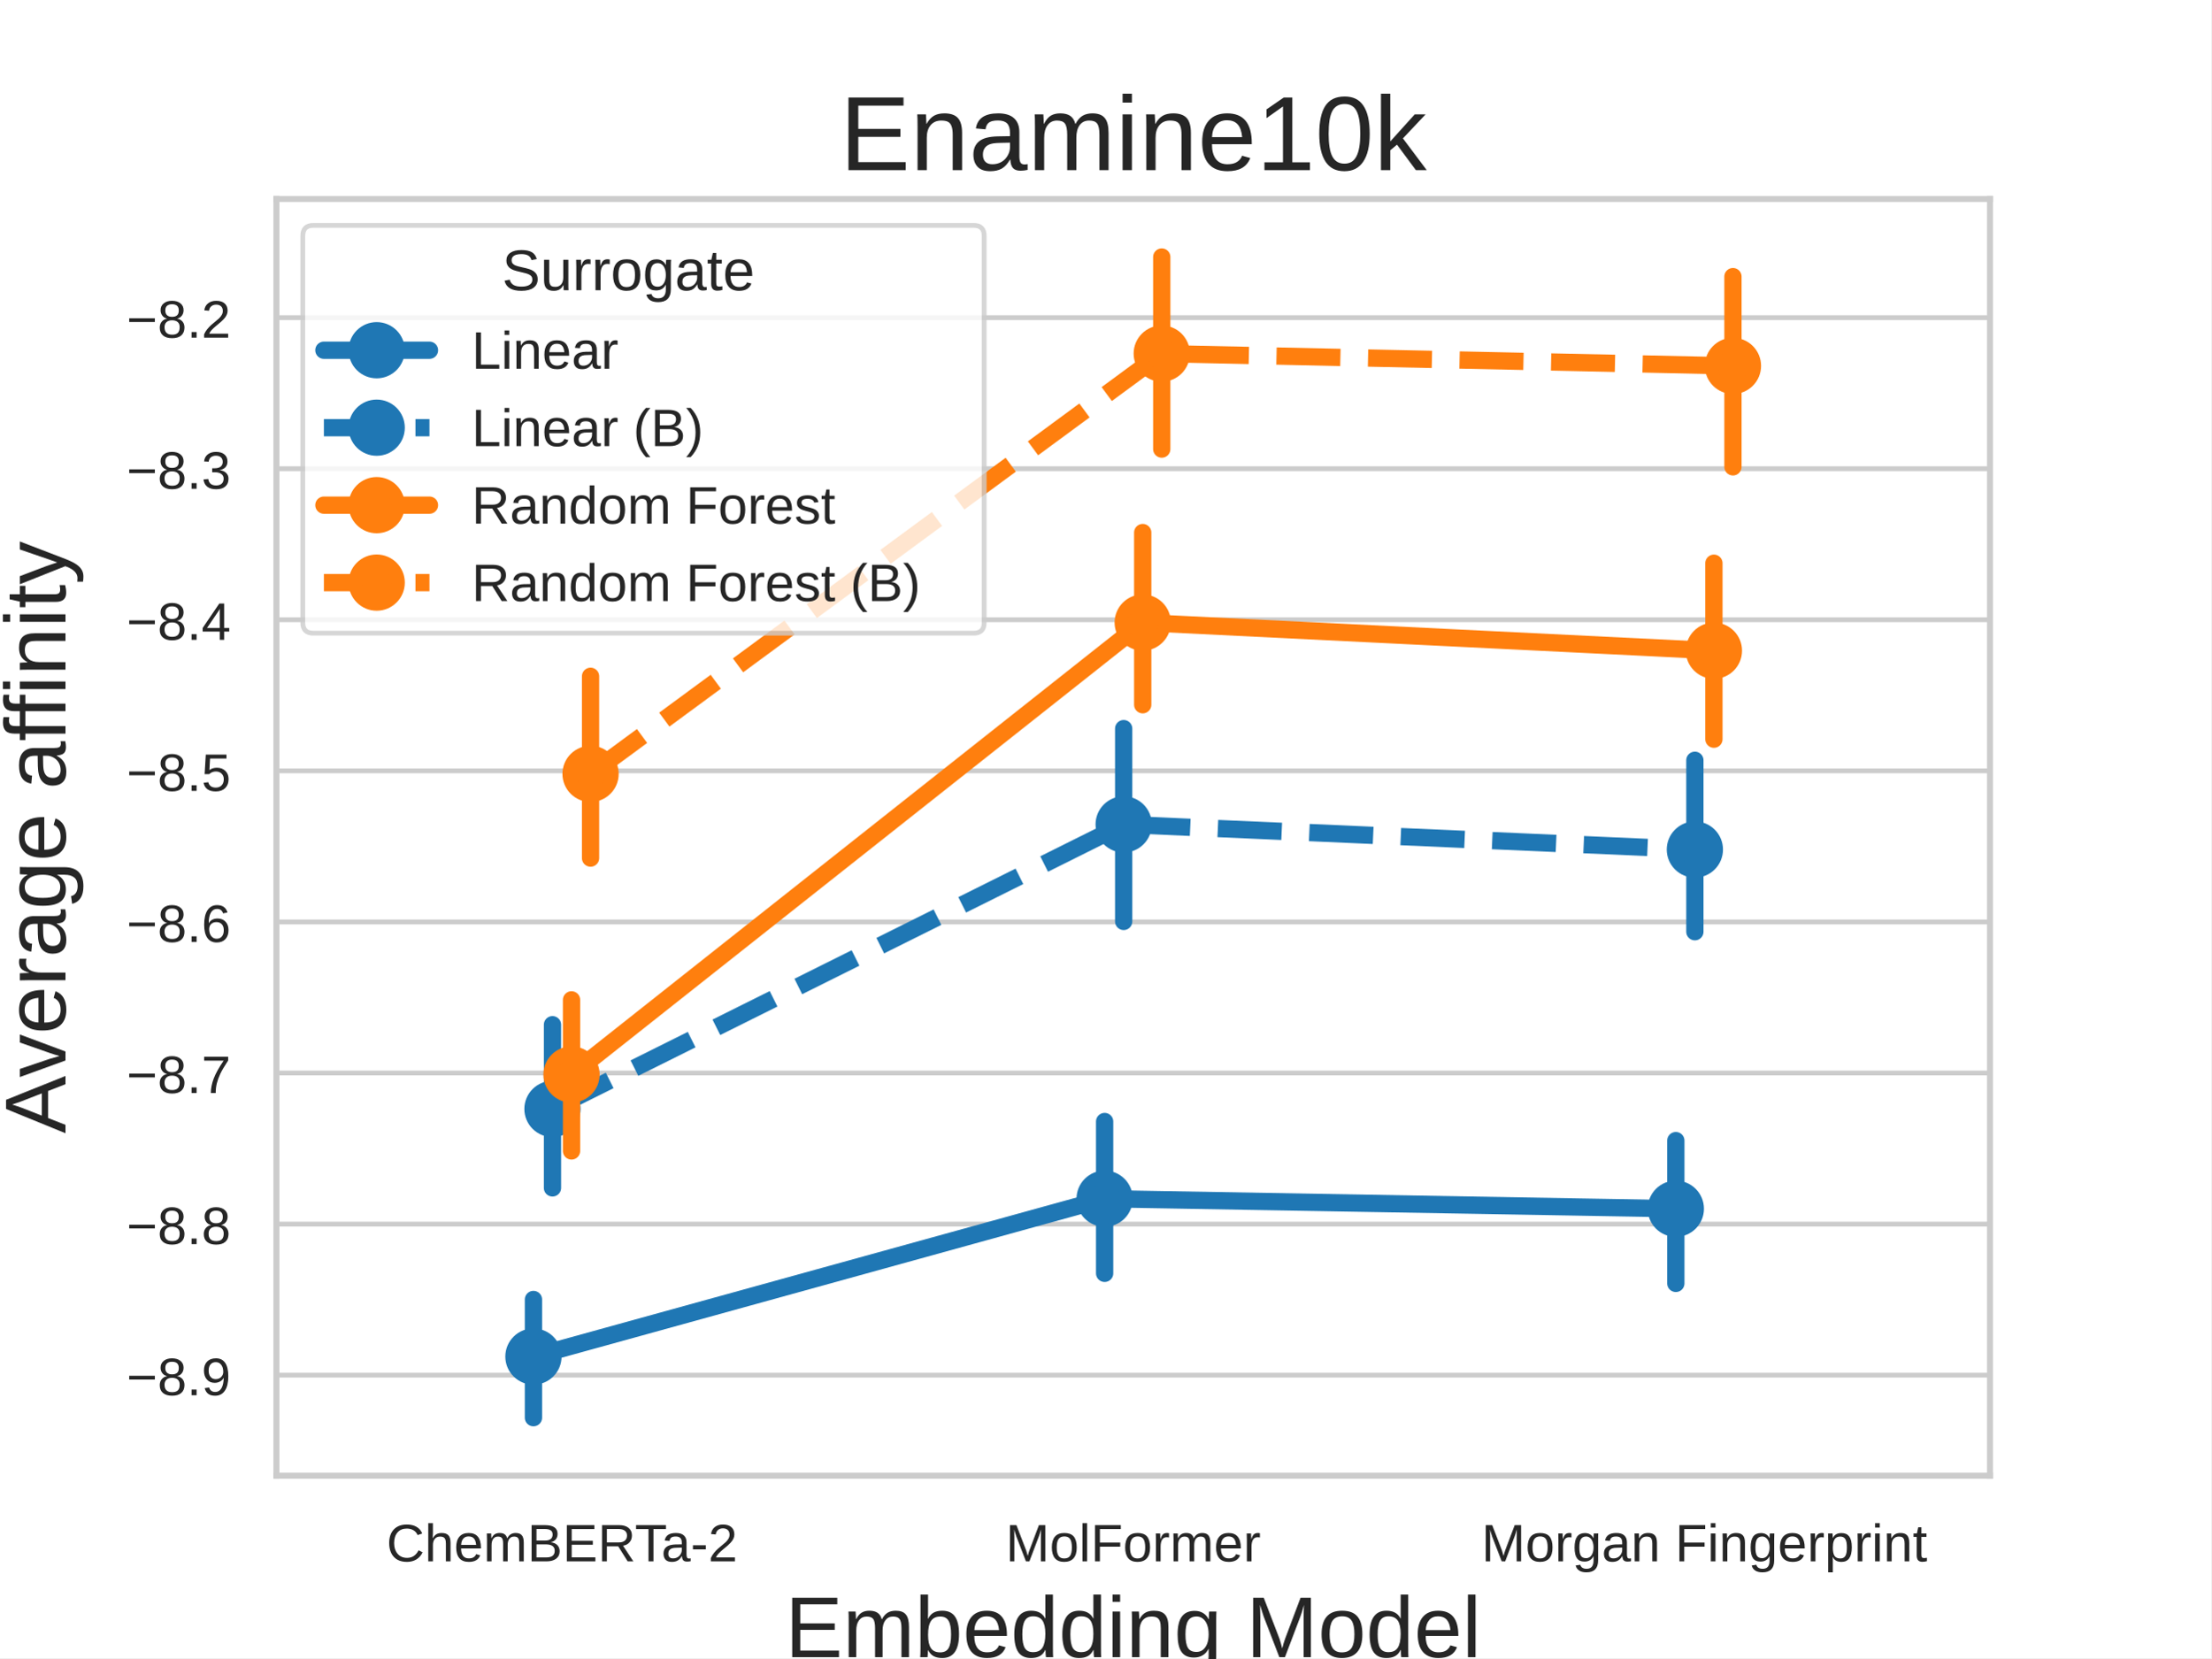
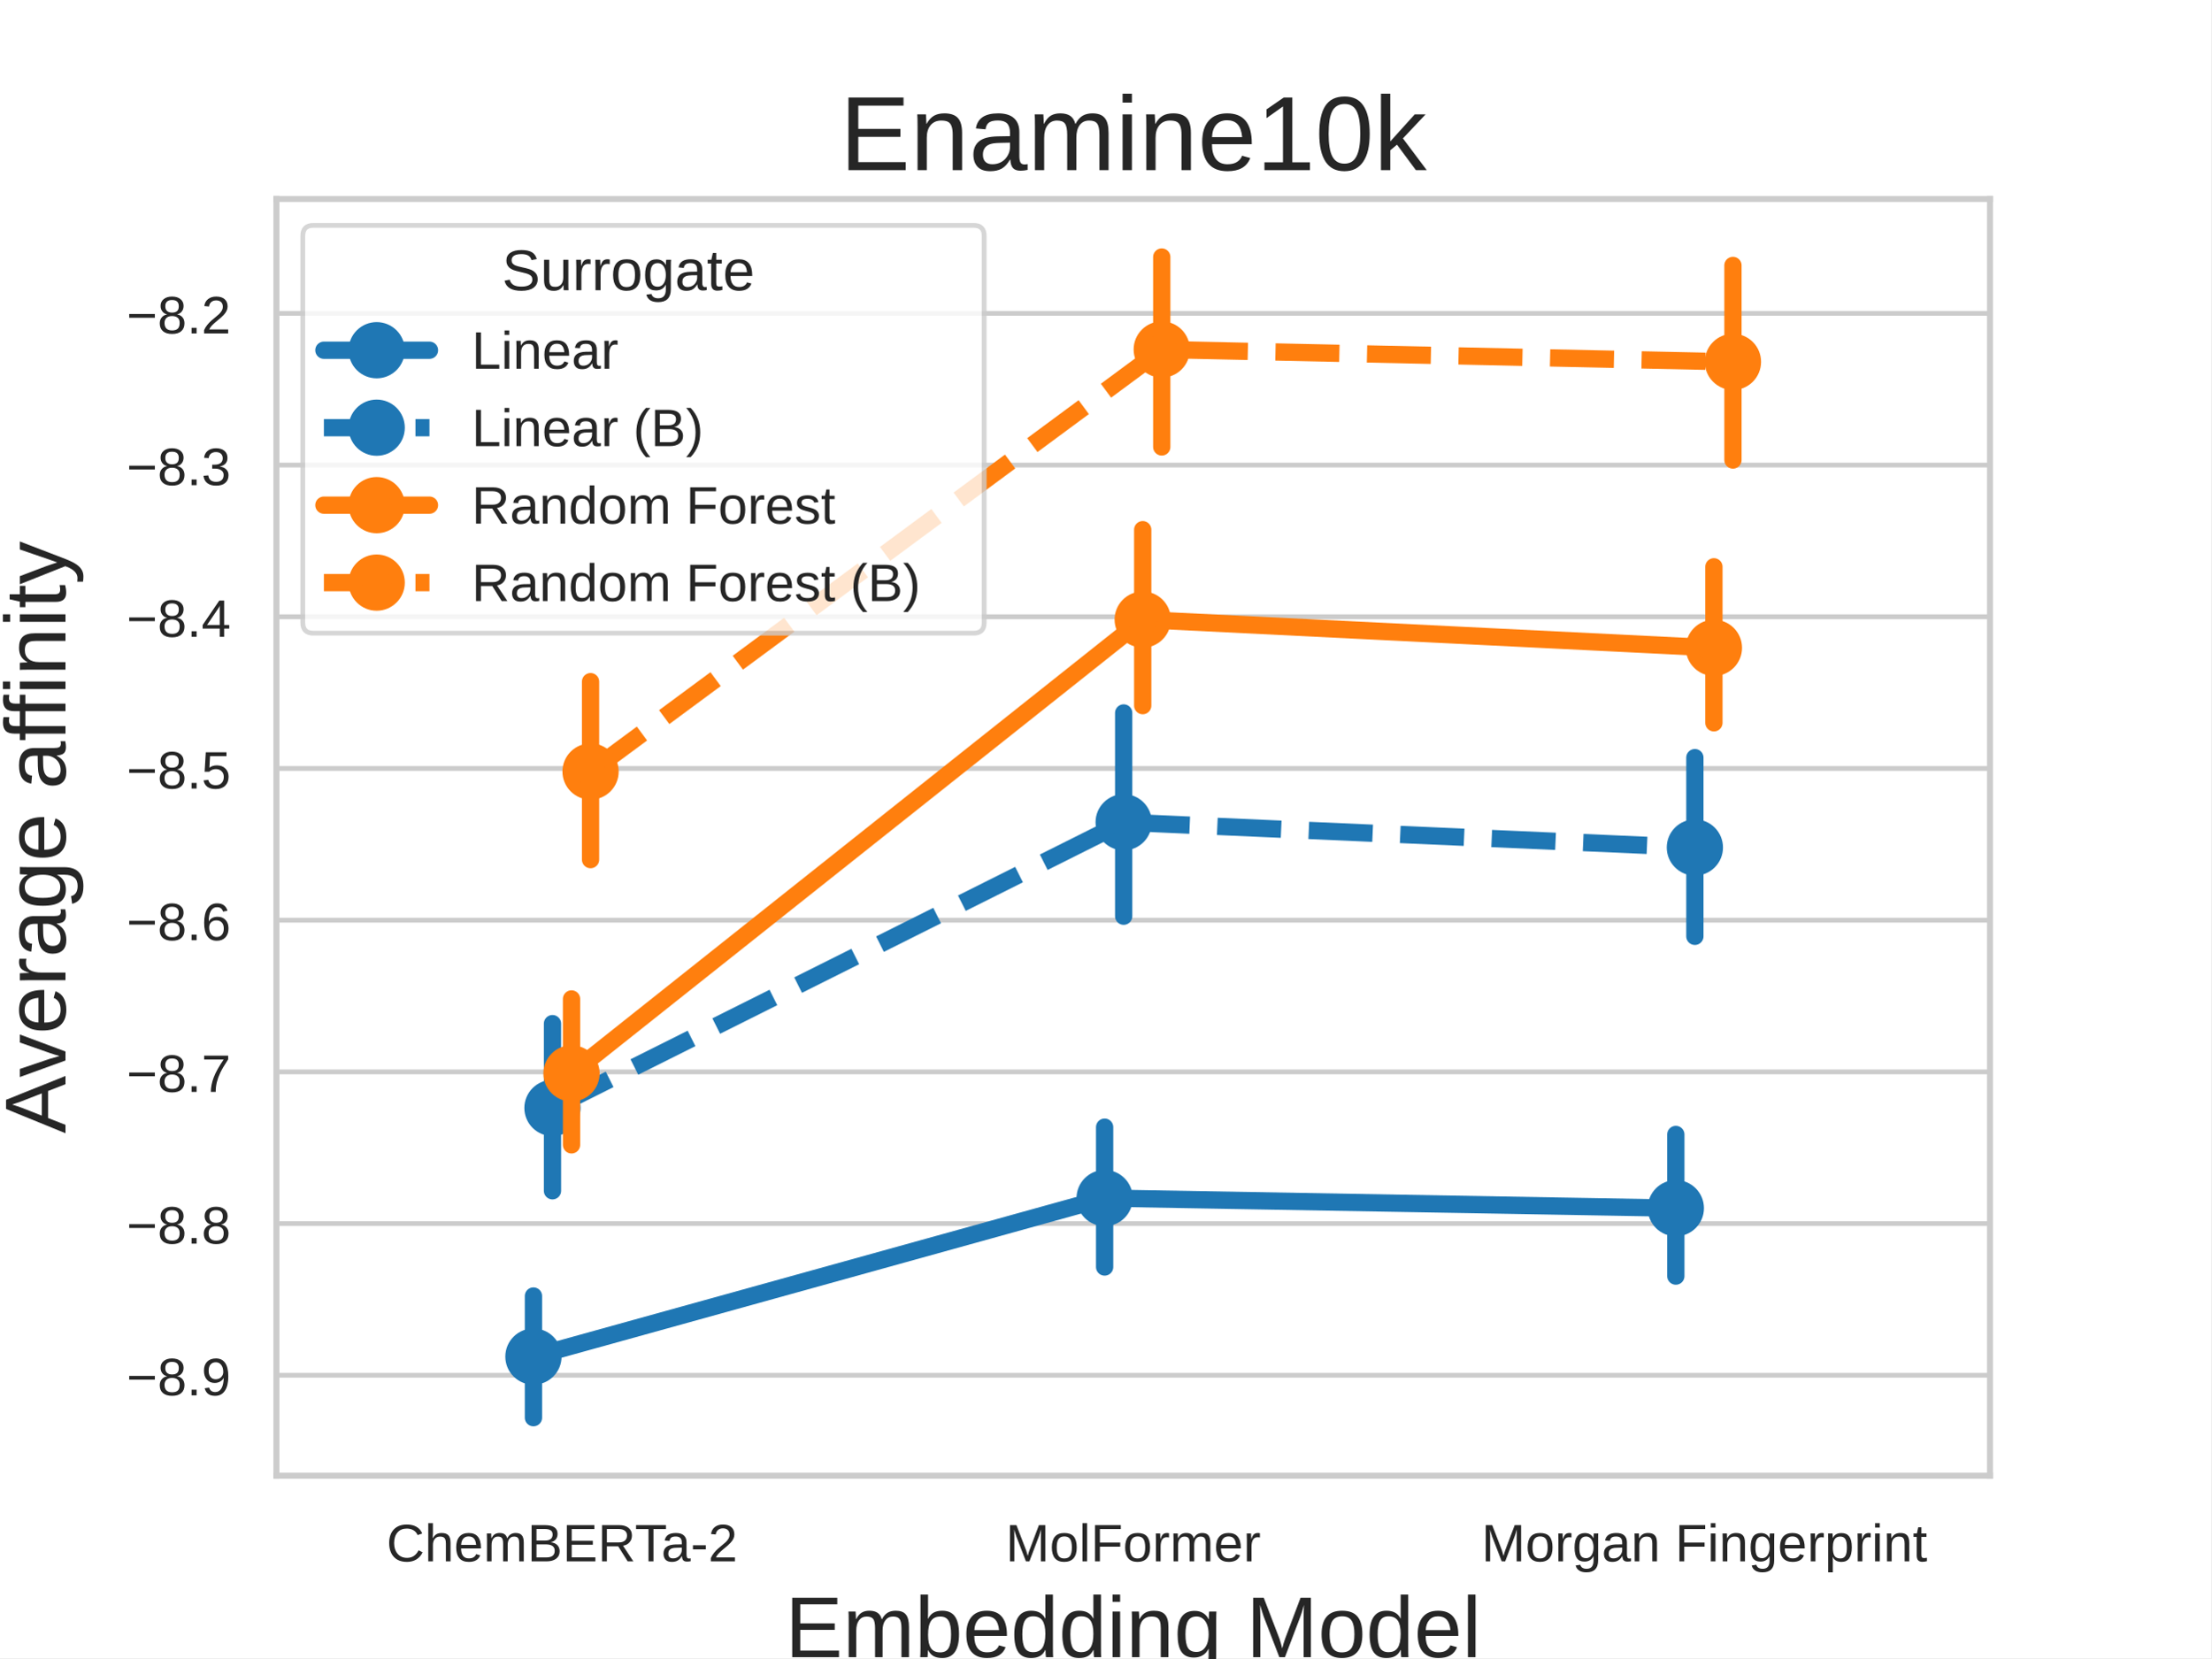
<svg xmlns="http://www.w3.org/2000/svg" xmlns:xlink="http://www.w3.org/1999/xlink" width="460.8pt" height="345.6pt" viewBox="0 0 460.8 345.6" version="1.1">
  <defs>
    <style type="text/css">*{stroke-linejoin: round; stroke-linecap: butt}</style>
  </defs>
  <g id="figure_1">
    <g id="patch_1">
      <path d="M 0 345.6  L 460.8 345.6  L 460.8 0  L 0 0  z " style="fill: #ffffff" />
    </g>
    <g id="axes_1">
      <g id="patch_2">
        <path d="M 57.6 307.584  L 414.72 307.584  L 414.72 41.472  L 57.6 41.472  z " style="fill: #ffffff" />
      </g>
      <g id="matplotlib.axis_1">
        <g id="xtick_1">
          <g id="text_1">
            <text style="fill: #262626; font: 11px 'Arial', 'DejaVu Sans', 'Liberation Sans', 'Bitstream Vera Sans', sans-serif; text-anchor: middle" x="117.12" y="325.442" transform="rotate(-0 117.12 325.4423)">ChemBERTa-2</text>
          </g>
        </g>
        <g id="xtick_2">
          <g id="text_2">
            <text style="fill: #262626; font: 11px 'Arial', 'DejaVu Sans', 'Liberation Sans', 'Bitstream Vera Sans', sans-serif; text-anchor: middle" x="236.16" y="325.442" transform="rotate(-0 236.16 325.4423)">MolFormer</text>
          </g>
        </g>
        <g id="xtick_3">
          <g id="text_3">
            <text style="fill: #262626; font: 11px 'Arial', 'DejaVu Sans', 'Liberation Sans', 'Bitstream Vera Sans', sans-serif; text-anchor: middle" x="355.2" y="325.442" transform="rotate(-0 355.2 325.4423)">Morgan Fingerprint</text>
          </g>
        </g>
        <g id="text_4">
          <text style="fill: #262626; font: 18px 'Arial', 'DejaVu Sans', 'Liberation Sans', 'Bitstream Vera Sans', sans-serif; text-anchor: middle" x="236.16" y="345.407" transform="rotate(-0 236.16 345.4071)">Embedding Model</text>
        </g>
      </g>
      <g id="matplotlib.axis_2">
        <g id="ytick_1">
          <g id="line2d_1">
-             <path d="M 57.6 286.625  L 414.72 286.625  " clip-path="url(#pebaadc559b)" style="fill: none; stroke: #cccccc; stroke-linecap: round" />
+             <path d="M 57.6 286.649  L 414.72 286.649  " clip-path="url(#p4e90a06462)" style="fill: none; stroke: #cccccc; stroke-linecap: round" />
          </g>
          <g id="text_5">
-             <text style="fill: #262626; font: 11px 'Arial', 'DejaVu Sans', 'Liberation Sans', 'Bitstream Vera Sans', sans-serif; text-anchor: end" x="48.1" y="290.805" transform="rotate(-0 48.1 290.8046)">−8.9</text>
+             <text style="fill: #262626; font: 11px 'Arial', 'DejaVu Sans', 'Liberation Sans', 'Bitstream Vera Sans', sans-serif; text-anchor: end" x="48.1" y="290.829" transform="rotate(-0 48.1 290.8286)">−8.9</text>
          </g>
        </g>
        <g id="ytick_2">
          <g id="line2d_2">
-             <path d="M 57.6 255.136  L 414.72 255.136  " clip-path="url(#pebaadc559b)" style="fill: none; stroke: #cccccc; stroke-linecap: round" />
+             <path d="M 57.6 255.031  L 414.72 255.031  " clip-path="url(#p4e90a06462)" style="fill: none; stroke: #cccccc; stroke-linecap: round" />
          </g>
          <g id="text_6">
-             <text style="fill: #262626; font: 11px 'Arial', 'DejaVu Sans', 'Liberation Sans', 'Bitstream Vera Sans', sans-serif; text-anchor: end" x="48.1" y="259.315" transform="rotate(-0 48.1 259.3153)">−8.8</text>
+             <text style="fill: #262626; font: 11px 'Arial', 'DejaVu Sans', 'Liberation Sans', 'Bitstream Vera Sans', sans-serif; text-anchor: end" x="48.1" y="259.21" transform="rotate(-0 48.1 259.2099)">−8.8</text>
          </g>
        </g>
        <g id="ytick_3">
          <g id="line2d_3">
-             <path d="M 57.6 223.647  L 414.72 223.647  " clip-path="url(#pebaadc559b)" style="fill: none; stroke: #cccccc; stroke-linecap: round" />
+             <path d="M 57.6 223.412  L 414.72 223.412  " clip-path="url(#p4e90a06462)" style="fill: none; stroke: #cccccc; stroke-linecap: round" />
          </g>
          <g id="text_7">
-             <text style="fill: #262626; font: 11px 'Arial', 'DejaVu Sans', 'Liberation Sans', 'Bitstream Vera Sans', sans-serif; text-anchor: end" x="48.1" y="227.826" transform="rotate(-0 48.1 227.826)">−8.7</text>
+             <text style="fill: #262626; font: 11px 'Arial', 'DejaVu Sans', 'Liberation Sans', 'Bitstream Vera Sans', sans-serif; text-anchor: end" x="48.1" y="227.591" transform="rotate(-0 48.1 227.5912)">−8.7</text>
          </g>
        </g>
        <g id="ytick_4">
          <g id="line2d_4">
-             <path d="M 57.6 192.158  L 414.72 192.158  " clip-path="url(#pebaadc559b)" style="fill: none; stroke: #cccccc; stroke-linecap: round" />
+             <path d="M 57.6 191.793  L 414.72 191.793  " clip-path="url(#p4e90a06462)" style="fill: none; stroke: #cccccc; stroke-linecap: round" />
          </g>
          <g id="text_8">
-             <text style="fill: #262626; font: 11px 'Arial', 'DejaVu Sans', 'Liberation Sans', 'Bitstream Vera Sans', sans-serif; text-anchor: end" x="48.1" y="196.337" transform="rotate(-0 48.1 196.3367)">−8.6</text>
+             <text style="fill: #262626; font: 11px 'Arial', 'DejaVu Sans', 'Liberation Sans', 'Bitstream Vera Sans', sans-serif; text-anchor: end" x="48.1" y="195.972" transform="rotate(-0 48.1 195.9725)">−8.6</text>
          </g>
        </g>
        <g id="ytick_5">
          <g id="line2d_5">
-             <path d="M 57.6 160.668  L 414.72 160.668  " clip-path="url(#pebaadc559b)" style="fill: none; stroke: #cccccc; stroke-linecap: round" />
+             <path d="M 57.6 160.175  L 414.72 160.175  " clip-path="url(#p4e90a06462)" style="fill: none; stroke: #cccccc; stroke-linecap: round" />
          </g>
          <g id="text_9">
-             <text style="fill: #262626; font: 11px 'Arial', 'DejaVu Sans', 'Liberation Sans', 'Bitstream Vera Sans', sans-serif; text-anchor: end" x="48.1" y="164.847" transform="rotate(-0 48.1 164.8474)">−8.5</text>
+             <text style="fill: #262626; font: 11px 'Arial', 'DejaVu Sans', 'Liberation Sans', 'Bitstream Vera Sans', sans-serif; text-anchor: end" x="48.1" y="164.354" transform="rotate(-0 48.1 164.3538)">−8.5</text>
          </g>
        </g>
        <g id="ytick_6">
          <g id="line2d_6">
-             <path d="M 57.6 129.179  L 414.72 129.179  " clip-path="url(#pebaadc559b)" style="fill: none; stroke: #cccccc; stroke-linecap: round" />
+             <path d="M 57.6 128.556  L 414.72 128.556  " clip-path="url(#p4e90a06462)" style="fill: none; stroke: #cccccc; stroke-linecap: round" />
          </g>
          <g id="text_10">
-             <text style="fill: #262626; font: 11px 'Arial', 'DejaVu Sans', 'Liberation Sans', 'Bitstream Vera Sans', sans-serif; text-anchor: end" x="48.1" y="133.358" transform="rotate(-0 48.1 133.3581)">−8.4</text>
+             <text style="fill: #262626; font: 11px 'Arial', 'DejaVu Sans', 'Liberation Sans', 'Bitstream Vera Sans', sans-serif; text-anchor: end" x="48.1" y="132.735" transform="rotate(-0 48.1 132.7351)">−8.4</text>
          </g>
        </g>
        <g id="ytick_7">
          <g id="line2d_7">
-             <path d="M 57.6 97.69  L 414.72 97.69  " clip-path="url(#pebaadc559b)" style="fill: none; stroke: #cccccc; stroke-linecap: round" />
+             <path d="M 57.6 96.937  L 414.72 96.937  " clip-path="url(#p4e90a06462)" style="fill: none; stroke: #cccccc; stroke-linecap: round" />
          </g>
          <g id="text_11">
-             <text style="fill: #262626; font: 11px 'Arial', 'DejaVu Sans', 'Liberation Sans', 'Bitstream Vera Sans', sans-serif; text-anchor: end" x="48.1" y="101.869" transform="rotate(-0 48.1 101.8688)">−8.3</text>
+             <text style="fill: #262626; font: 11px 'Arial', 'DejaVu Sans', 'Liberation Sans', 'Bitstream Vera Sans', sans-serif; text-anchor: end" x="48.1" y="101.116" transform="rotate(-0 48.1 101.1163)">−8.3</text>
          </g>
        </g>
        <g id="ytick_8">
          <g id="line2d_8">
-             <path d="M 57.6 66.2  L 414.72 66.2  " clip-path="url(#pebaadc559b)" style="fill: none; stroke: #cccccc; stroke-linecap: round" />
+             <path d="M 57.6 65.318  L 414.72 65.318  " clip-path="url(#p4e90a06462)" style="fill: none; stroke: #cccccc; stroke-linecap: round" />
          </g>
          <g id="text_12">
-             <text style="fill: #262626; font: 11px 'Arial', 'DejaVu Sans', 'Liberation Sans', 'Bitstream Vera Sans', sans-serif; text-anchor: end" x="48.1" y="70.38" transform="rotate(-0 48.1 70.37953)">−8.2</text>
+             <text style="fill: #262626; font: 11px 'Arial', 'DejaVu Sans', 'Liberation Sans', 'Bitstream Vera Sans', sans-serif; text-anchor: end" x="48.1" y="69.498" transform="rotate(-0 48.1 69.49762)">−8.2</text>
          </g>
        </g>
        <g id="text_13">
          <text style="fill: #262626; font: 18px 'Arial', 'DejaVu Sans', 'Liberation Sans', 'Bitstream Vera Sans', sans-serif; text-anchor: middle" x="13.645" y="174.528" transform="rotate(-90 13.64547 174.528)">Average affinity</text>
        </g>
      </g>
      <g id="line2d_9">
-         <path d="M 111.168 282.748  L 230.208 249.844  L 349.248 251.94  " clip-path="url(#pebaadc559b)" style="fill: none; stroke: #1f77b4; stroke-width: 3.6; stroke-linecap: round" />
+         <path d="M 111.168 282.756  L 230.208 249.717  L 349.248 251.822  " clip-path="url(#p4e90a06462)" style="fill: none; stroke: #1f77b4; stroke-width: 3.6; stroke-linecap: round" />
        <defs>
-           <path id="m0040442b50" d="M 0 4.512  C 1.197 4.512 2.344 4.037 3.19 3.19  C 4.037 2.344 4.512 1.197 4.512 0  C 4.512 -1.197 4.037 -2.344 3.19 -3.19  C 2.344 -4.037 1.197 -4.512 0 -4.512  C -1.197 -4.512 -2.344 -4.037 -3.19 -3.19  C -4.037 -2.344 -4.512 -1.197 -4.512 0  C -4.512 1.197 -4.037 2.344 -3.19 3.19  C -2.344 4.037 -1.197 4.512 0 4.512  z " style="stroke: #1f77b4; stroke-width: 2.7" />
+           <path id="m2ce6619cfa" d="M 0 4.512  C 1.197 4.512 2.344 4.037 3.19 3.19  C 4.037 2.344 4.512 1.197 4.512 0  C 4.512 -1.197 4.037 -2.344 3.19 -3.19  C 2.344 -4.037 1.197 -4.512 0 -4.512  C -1.197 -4.512 -2.344 -4.037 -3.19 -3.19  C -4.037 -2.344 -4.512 -1.197 -4.512 0  C -4.512 1.197 -4.037 2.344 -3.19 3.19  C -2.344 4.037 -1.197 4.512 0 4.512  z " style="stroke: #1f77b4; stroke-width: 2.7" />
        </defs>
-         <g clip-path="url(#pebaadc559b)">
-           <use xlink:href="#m0040442b50" x="111.168" y="282.748" style="fill: #1f77b4; stroke: #1f77b4; stroke-width: 2.7" />
-           <use xlink:href="#m0040442b50" x="230.208" y="249.844" style="fill: #1f77b4; stroke: #1f77b4; stroke-width: 2.7" />
-           <use xlink:href="#m0040442b50" x="349.248" y="251.94" style="fill: #1f77b4; stroke: #1f77b4; stroke-width: 2.7" />
+         <g clip-path="url(#p4e90a06462)">
+           <use xlink:href="#m2ce6619cfa" x="111.168" y="282.756" style="fill: #1f77b4; stroke: #1f77b4; stroke-width: 2.7" />
+           <use xlink:href="#m2ce6619cfa" x="230.208" y="249.717" style="fill: #1f77b4; stroke: #1f77b4; stroke-width: 2.7" />
+           <use xlink:href="#m2ce6619cfa" x="349.248" y="251.822" style="fill: #1f77b4; stroke: #1f77b4; stroke-width: 2.7" />
        </g>
      </g>
      <g id="line2d_10">
-         <path d="M 111.168 295.488  L 111.168 270.851  " clip-path="url(#pebaadc559b)" style="fill: none; stroke: #1f77b4; stroke-width: 3.6; stroke-linecap: round" />
+         <path d="M 111.168 295.488  L 111.168 270.129  " clip-path="url(#p4e90a06462)" style="fill: none; stroke: #1f77b4; stroke-width: 3.6; stroke-linecap: round" />
      </g>
      <g id="line2d_11">
-         <path d="M 230.208 265.406  L 230.208 233.755  " clip-path="url(#pebaadc559b)" style="fill: none; stroke: #1f77b4; stroke-width: 3.6; stroke-linecap: round" />
+         <path d="M 230.208 264.085  L 230.208 234.934  " clip-path="url(#p4e90a06462)" style="fill: none; stroke: #1f77b4; stroke-width: 3.6; stroke-linecap: round" />
      </g>
      <g id="line2d_12">
-         <path d="M 349.248 267.501  L 349.248 237.738  " clip-path="url(#pebaadc559b)" style="fill: none; stroke: #1f77b4; stroke-width: 3.6; stroke-linecap: round" />
+         <path d="M 349.248 265.979  L 349.248 236.459  " clip-path="url(#p4e90a06462)" style="fill: none; stroke: #1f77b4; stroke-width: 3.6; stroke-linecap: round" />
      </g>
      <g id="line2d_13">
-         <path d="M 115.136 231.139  L 234.176 171.828  L 353.216 177.068  " clip-path="url(#pebaadc559b)" style="fill: none; stroke-dasharray: 13.32,5.76; stroke-dashoffset: 0; stroke: #1f77b4; stroke-width: 3.6" />
-         <g clip-path="url(#pebaadc559b)">
-           <use xlink:href="#m0040442b50" x="115.136" y="231.139" style="fill: #1f77b4; stroke: #1f77b4; stroke-width: 2.7" />
-           <use xlink:href="#m0040442b50" x="234.176" y="171.828" style="fill: #1f77b4; stroke: #1f77b4; stroke-width: 2.7" />
-           <use xlink:href="#m0040442b50" x="353.216" y="177.068" style="fill: #1f77b4; stroke: #1f77b4; stroke-width: 2.7" />
+         <path d="M 115.136 230.935  L 234.176 171.381  L 353.216 176.642  " clip-path="url(#p4e90a06462)" style="fill: none; stroke-dasharray: 13.32,5.76; stroke-dashoffset: 0; stroke: #1f77b4; stroke-width: 3.6" />
+         <g clip-path="url(#p4e90a06462)">
+           <use xlink:href="#m2ce6619cfa" x="115.136" y="230.935" style="fill: #1f77b4; stroke: #1f77b4; stroke-width: 2.7" />
+           <use xlink:href="#m2ce6619cfa" x="234.176" y="171.381" style="fill: #1f77b4; stroke: #1f77b4; stroke-width: 2.7" />
+           <use xlink:href="#m2ce6619cfa" x="353.216" y="176.642" style="fill: #1f77b4; stroke: #1f77b4; stroke-width: 2.7" />
        </g>
      </g>
      <g id="line2d_14">
-         <path d="M 115.136 247.594  L 115.136 213.583  " clip-path="url(#pebaadc559b)" style="fill: none; stroke: #1f77b4; stroke-width: 3.6; stroke-linecap: round" />
+         <path d="M 115.136 248.197  L 115.136 213.357  " clip-path="url(#p4e90a06462)" style="fill: none; stroke: #1f77b4; stroke-width: 3.6; stroke-linecap: round" />
      </g>
      <g id="line2d_15">
-         <path d="M 234.176 192.053  L 234.176 151.865  " clip-path="url(#pebaadc559b)" style="fill: none; stroke: #1f77b4; stroke-width: 3.6; stroke-linecap: round" />
+         <path d="M 234.176 190.965  L 234.176 148.598  " clip-path="url(#p4e90a06462)" style="fill: none; stroke: #1f77b4; stroke-width: 3.6; stroke-linecap: round" />
      </g>
      <g id="line2d_16">
-         <path d="M 353.216 194.201  L 353.216 158.465  " clip-path="url(#pebaadc559b)" style="fill: none; stroke: #1f77b4; stroke-width: 3.6; stroke-linecap: round" />
+         <path d="M 353.216 195.16  L 353.216 157.911  " clip-path="url(#p4e90a06462)" style="fill: none; stroke: #1f77b4; stroke-width: 3.6; stroke-linecap: round" />
      </g>
      <g id="line2d_17">
-         <path d="M 119.104 223.961  L 238.144 129.755  L 357.184 135.624  " clip-path="url(#pebaadc559b)" style="fill: none; stroke: #ff7f0e; stroke-width: 3.6; stroke-linecap: round" />
+         <path d="M 119.104 223.728  L 238.144 129.135  L 357.184 135.027  " clip-path="url(#p4e90a06462)" style="fill: none; stroke: #ff7f0e; stroke-width: 3.6; stroke-linecap: round" />
        <defs>
-           <path id="mf9ac1ac601" d="M 0 4.512  C 1.197 4.512 2.344 4.037 3.19 3.19  C 4.037 2.344 4.512 1.197 4.512 0  C 4.512 -1.197 4.037 -2.344 3.19 -3.19  C 2.344 -4.037 1.197 -4.512 0 -4.512  C -1.197 -4.512 -2.344 -4.037 -3.19 -3.19  C -4.037 -2.344 -4.512 -1.197 -4.512 0  C -4.512 1.197 -4.037 2.344 -3.19 3.19  C -2.344 4.037 -1.197 4.512 0 4.512  z " style="stroke: #ff7f0e; stroke-width: 2.7" />
+           <path id="m98ec30afbb" d="M 0 4.512  C 1.197 4.512 2.344 4.037 3.19 3.19  C 4.037 2.344 4.512 1.197 4.512 0  C 4.512 -1.197 4.037 -2.344 3.19 -3.19  C 2.344 -4.037 1.197 -4.512 0 -4.512  C -1.197 -4.512 -2.344 -4.037 -3.19 -3.19  C -4.037 -2.344 -4.512 -1.197 -4.512 0  C -4.512 1.197 -4.037 2.344 -3.19 3.19  C -2.344 4.037 -1.197 4.512 0 4.512  z " style="stroke: #ff7f0e; stroke-width: 2.7" />
        </defs>
-         <g clip-path="url(#pebaadc559b)">
-           <use xlink:href="#mf9ac1ac601" x="119.104" y="223.961" style="fill: #ff7f0e; stroke: #ff7f0e; stroke-width: 2.7" />
-           <use xlink:href="#mf9ac1ac601" x="238.144" y="129.755" style="fill: #ff7f0e; stroke: #ff7f0e; stroke-width: 2.7" />
-           <use xlink:href="#mf9ac1ac601" x="357.184" y="135.624" style="fill: #ff7f0e; stroke: #ff7f0e; stroke-width: 2.7" />
+         <g clip-path="url(#p4e90a06462)">
+           <use xlink:href="#m98ec30afbb" x="119.104" y="223.728" style="fill: #ff7f0e; stroke: #ff7f0e; stroke-width: 2.7" />
+           <use xlink:href="#m98ec30afbb" x="238.144" y="129.135" style="fill: #ff7f0e; stroke: #ff7f0e; stroke-width: 2.7" />
+           <use xlink:href="#m98ec30afbb" x="357.184" y="135.027" style="fill: #ff7f0e; stroke: #ff7f0e; stroke-width: 2.7" />
        </g>
      </g>
      <g id="line2d_18">
-         <path d="M 119.104 239.893  L 119.104 208.4  " clip-path="url(#pebaadc559b)" style="fill: none; stroke: #ff7f0e; stroke-width: 3.6; stroke-linecap: round" />
+         <path d="M 119.104 238.624  L 119.104 208.206  " clip-path="url(#p4e90a06462)" style="fill: none; stroke: #ff7f0e; stroke-width: 3.6; stroke-linecap: round" />
      </g>
      <g id="line2d_19">
-         <path d="M 238.144 146.89  L 238.144 110.995  " clip-path="url(#pebaadc559b)" style="fill: none; stroke: #ff7f0e; stroke-width: 3.6; stroke-linecap: round" />
+         <path d="M 238.144 147.076  L 238.144 110.4  " clip-path="url(#p4e90a06462)" style="fill: none; stroke: #ff7f0e; stroke-width: 3.6; stroke-linecap: round" />
      </g>
      <g id="line2d_20">
-         <path d="M 357.184 154.069  L 357.184 117.389  " clip-path="url(#pebaadc559b)" style="fill: none; stroke: #ff7f0e; stroke-width: 3.6; stroke-linecap: round" />
+         <path d="M 357.184 150.654  L 357.184 118.135  " clip-path="url(#p4e90a06462)" style="fill: none; stroke: #ff7f0e; stroke-width: 3.6; stroke-linecap: round" />
      </g>
      <g id="line2d_21">
-         <path d="M 123.072 161.297  L 242.112 73.693  L 361.152 76.26  " clip-path="url(#pebaadc559b)" style="fill: none; stroke-dasharray: 13.32,5.76; stroke-dashoffset: 0; stroke: #ff7f0e; stroke-width: 3.6" />
-         <g clip-path="url(#pebaadc559b)">
-           <use xlink:href="#mf9ac1ac601" x="123.072" y="161.297" style="fill: #ff7f0e; stroke: #ff7f0e; stroke-width: 2.7" />
-           <use xlink:href="#mf9ac1ac601" x="242.112" y="73.693" style="fill: #ff7f0e; stroke: #ff7f0e; stroke-width: 2.7" />
-           <use xlink:href="#mf9ac1ac601" x="361.152" y="76.26" style="fill: #ff7f0e; stroke: #ff7f0e; stroke-width: 2.7" />
+         <path d="M 123.072 160.806  L 242.112 72.842  L 361.152 75.42  " clip-path="url(#p4e90a06462)" style="fill: none; stroke-dasharray: 13.32,5.76; stroke-dashoffset: 0; stroke: #ff7f0e; stroke-width: 3.6" />
+         <g clip-path="url(#p4e90a06462)">
+           <use xlink:href="#m98ec30afbb" x="123.072" y="160.806" style="fill: #ff7f0e; stroke: #ff7f0e; stroke-width: 2.7" />
+           <use xlink:href="#m98ec30afbb" x="242.112" y="72.842" style="fill: #ff7f0e; stroke: #ff7f0e; stroke-width: 2.7" />
+           <use xlink:href="#m98ec30afbb" x="361.152" y="75.42" style="fill: #ff7f0e; stroke: #ff7f0e; stroke-width: 2.7" />
        </g>
      </g>
      <g id="line2d_22">
-         <path d="M 123.072 178.851  L 123.072 140.961  " clip-path="url(#pebaadc559b)" style="fill: none; stroke: #ff7f0e; stroke-width: 3.6; stroke-linecap: round" />
+         <path d="M 123.072 179.168  L 123.072 142.075  " clip-path="url(#p4e90a06462)" style="fill: none; stroke: #ff7f0e; stroke-width: 3.6; stroke-linecap: round" />
      </g>
      <g id="line2d_23">
-         <path d="M 242.112 93.603  L 242.112 53.568  " clip-path="url(#pebaadc559b)" style="fill: none; stroke: #ff7f0e; stroke-width: 3.6; stroke-linecap: round" />
+         <path d="M 242.112 93.155  L 242.112 53.568  " clip-path="url(#p4e90a06462)" style="fill: none; stroke: #ff7f0e; stroke-width: 3.6; stroke-linecap: round" />
      </g>
      <g id="line2d_24">
-         <path d="M 361.152 97.302  L 361.152 57.653  " clip-path="url(#pebaadc559b)" style="fill: none; stroke: #ff7f0e; stroke-width: 3.6; stroke-linecap: round" />
+         <path d="M 361.152 95.885  L 361.152 55.321  " clip-path="url(#p4e90a06462)" style="fill: none; stroke: #ff7f0e; stroke-width: 3.6; stroke-linecap: round" />
      </g>
      <g id="line2d_25" />
      <g id="line2d_26" />
      <g id="line2d_27" />
      <g id="line2d_28" />
      <g id="patch_3">
        <path d="M 57.6 307.584  L 57.6 41.472  " style="fill: none; stroke: #cccccc; stroke-width: 1.25; stroke-linejoin: miter; stroke-linecap: square" />
      </g>
      <g id="patch_4">
        <path d="M 414.72 307.584  L 414.72 41.472  " style="fill: none; stroke: #cccccc; stroke-width: 1.25; stroke-linejoin: miter; stroke-linecap: square" />
      </g>
      <g id="patch_5">
        <path d="M 57.6 307.584  L 414.72 307.584  " style="fill: none; stroke: #cccccc; stroke-width: 1.25; stroke-linejoin: miter; stroke-linecap: square" />
      </g>
      <g id="patch_6">
        <path d="M 57.6 41.472  L 414.72 41.472  " style="fill: none; stroke: #cccccc; stroke-width: 1.25; stroke-linejoin: miter; stroke-linecap: square" />
      </g>
      <g id="text_14">
        <text style="fill: #262626; font: 22px 'Arial', 'DejaVu Sans', 'Liberation Sans', 'Bitstream Vera Sans', sans-serif; text-anchor: middle" x="236.16" y="35.472" transform="rotate(-0 236.16 35.472)">Enamine10k</text>
      </g>
      <g id="legend_1">
        <g id="patch_7">
          <path d="M 65.3 131.97  L 202.903 131.97  Q 205.103 131.97 205.103 129.769  L 205.103 49.172  Q 205.103 46.972 202.903 46.972  L 65.3 46.972  Q 63.1 46.972 63.1 49.172  L 63.1 129.769  Q 63.1 131.97 65.3 131.97  z " style="fill: #ffffff; opacity: 0.8; stroke: #cccccc; stroke-linejoin: miter" />
        </g>
        <g id="text_15">
          <text style="fill: #262626; font: 12px 'Arial', 'DejaVu Sans', 'Liberation Sans', 'Bitstream Vera Sans', sans-serif; text-anchor: start" x="104.596" y="60.49" transform="rotate(-0 104.5956 60.49012)">Surrogate</text>
        </g>
        <g id="line2d_29">
          <path d="M 67.5 72.994  L 78.5 72.994  L 89.5 72.994  " style="fill: none; stroke: #1f77b4; stroke-width: 3.6; stroke-linecap: round" />
          <g>
-             <use xlink:href="#m0040442b50" x="78.5" y="72.994" style="fill: #1f77b4; stroke: #1f77b4; stroke-width: 2.7" />
+             <use xlink:href="#m2ce6619cfa" x="78.5" y="72.994" style="fill: #1f77b4; stroke: #1f77b4; stroke-width: 2.7" />
          </g>
        </g>
        <g id="text_16">
          <text style="fill: #262626; font: 11px 'Arial', 'DejaVu Sans', 'Liberation Sans', 'Bitstream Vera Sans', sans-serif; text-anchor: start" x="98.3" y="76.844" transform="rotate(-0 98.3 76.84403)">Linear</text>
        </g>
        <g id="line2d_30">
          <path d="M 67.5 89.14  L 78.5 89.14  L 89.5 89.14  " style="fill: none; stroke-dasharray: 13.32,5.76; stroke-dashoffset: 0; stroke: #1f77b4; stroke-width: 3.6" />
          <g>
-             <use xlink:href="#m0040442b50" x="78.5" y="89.14" style="fill: #1f77b4; stroke: #1f77b4; stroke-width: 2.7" />
+             <use xlink:href="#m2ce6619cfa" x="78.5" y="89.14" style="fill: #1f77b4; stroke: #1f77b4; stroke-width: 2.7" />
          </g>
        </g>
        <g id="text_17">
          <text style="fill: #262626; font: 11px 'Arial', 'DejaVu Sans', 'Liberation Sans', 'Bitstream Vera Sans', sans-serif; text-anchor: start" x="98.3" y="92.99" transform="rotate(-0 98.3 92.98997)">Linear (B)</text>
        </g>
        <g id="line2d_31">
          <path d="M 67.5 105.286  L 78.5 105.286  L 89.5 105.286  " style="fill: none; stroke: #ff7f0e; stroke-width: 3.6; stroke-linecap: round" />
          <g>
-             <use xlink:href="#mf9ac1ac601" x="78.5" y="105.286" style="fill: #ff7f0e; stroke: #ff7f0e; stroke-width: 2.7" />
+             <use xlink:href="#m98ec30afbb" x="78.5" y="105.286" style="fill: #ff7f0e; stroke: #ff7f0e; stroke-width: 2.7" />
          </g>
        </g>
        <g id="text_18">
          <text style="fill: #262626; font: 11px 'Arial', 'DejaVu Sans', 'Liberation Sans', 'Bitstream Vera Sans', sans-serif; text-anchor: start" x="98.3" y="109.136" transform="rotate(-0 98.3 109.1359)">Random Forest</text>
        </g>
        <g id="line2d_32">
          <path d="M 67.5 121.432  L 78.5 121.432  L 89.5 121.432  " style="fill: none; stroke-dasharray: 13.32,5.76; stroke-dashoffset: 0; stroke: #ff7f0e; stroke-width: 3.6" />
          <g>
-             <use xlink:href="#mf9ac1ac601" x="78.5" y="121.432" style="fill: #ff7f0e; stroke: #ff7f0e; stroke-width: 2.7" />
+             <use xlink:href="#m98ec30afbb" x="78.5" y="121.432" style="fill: #ff7f0e; stroke: #ff7f0e; stroke-width: 2.7" />
          </g>
        </g>
        <g id="text_19">
          <text style="fill: #262626; font: 11px 'Arial', 'DejaVu Sans', 'Liberation Sans', 'Bitstream Vera Sans', sans-serif; text-anchor: start" x="98.3" y="125.282" transform="rotate(-0 98.3 125.2818)">Random Forest (B)</text>
        </g>
      </g>
    </g>
  </g>
  <defs>
-     <clipPath id="pebaadc559b">
+     <clipPath id="p4e90a06462">
      <rect x="57.6" y="41.472" width="357.12" height="266.112" />
    </clipPath>
  </defs>
</svg>
